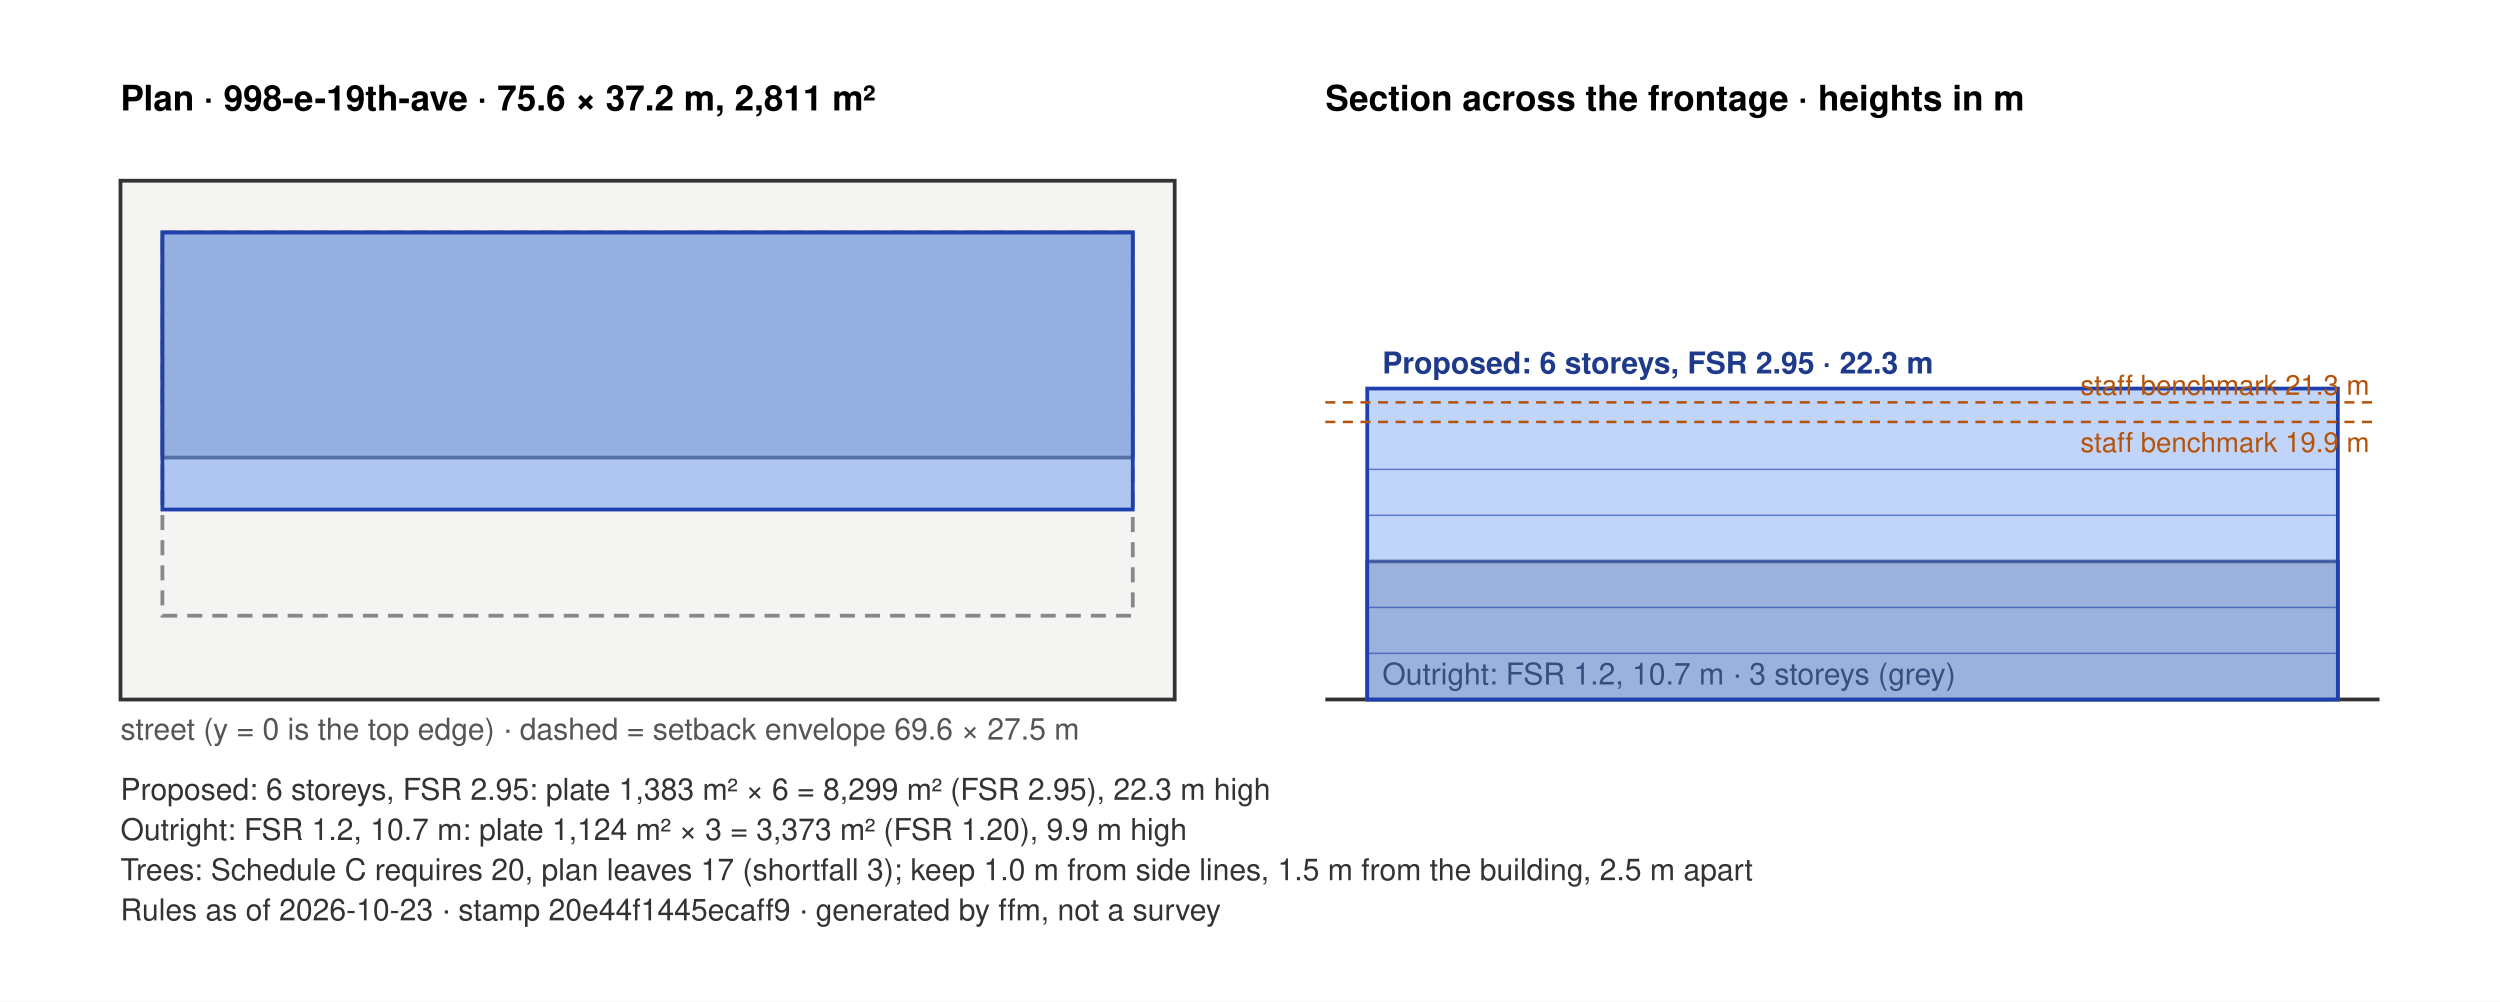
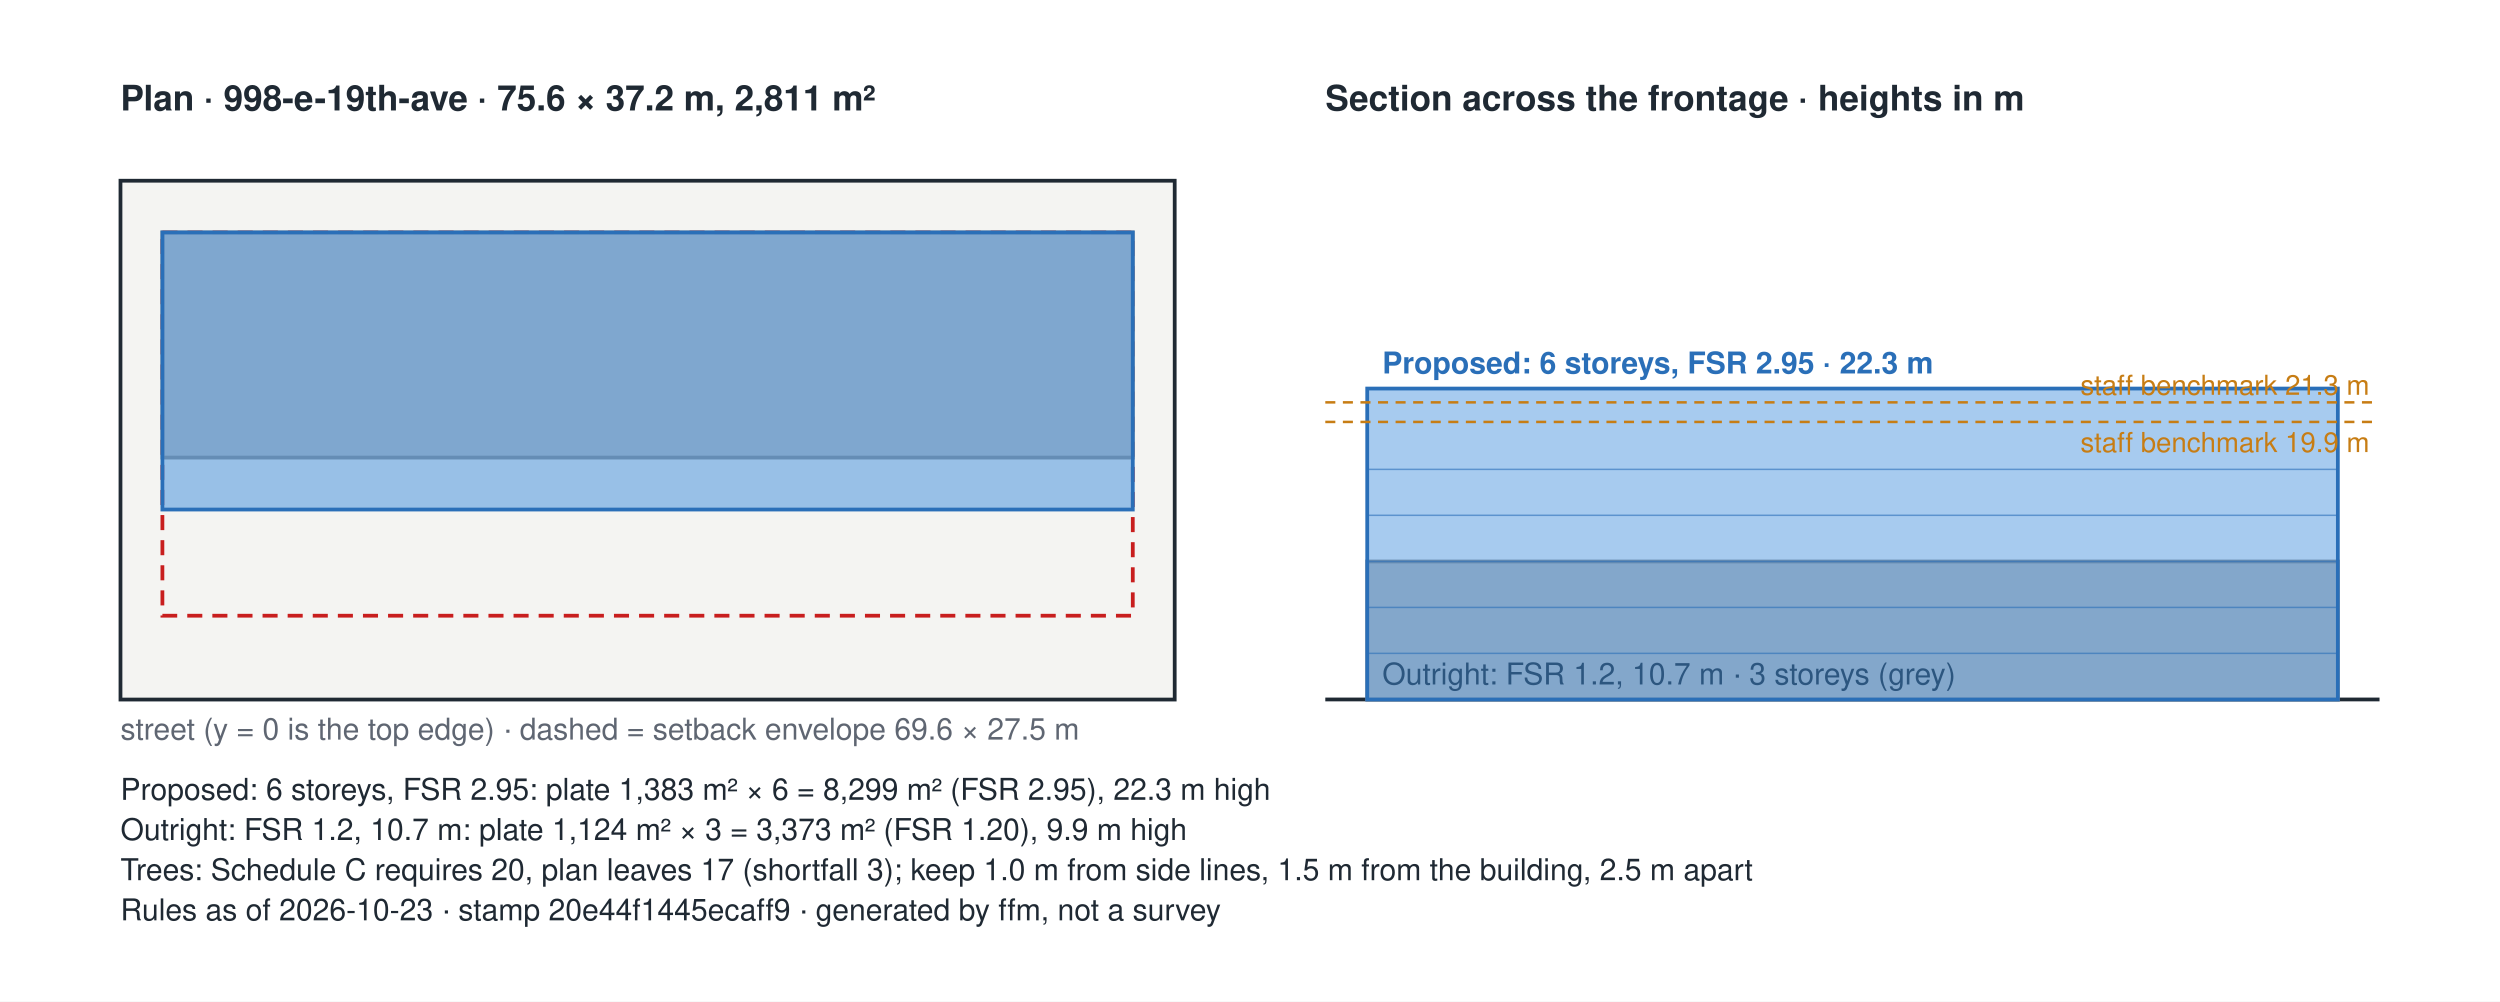
- <svg xmlns="http://www.w3.org/2000/svg" width="996" height="399" viewBox="0 0 996 399" font-family="Helvetica, Arial, sans-serif" font-size="12">
+ <svg xmlns="http://www.w3.org/2000/svg" width="996" height="399" viewBox="0 0 996 399" font-family="IBM Plex Sans, Helvetica, Arial, sans-serif" font-size="12" fill="#1f2933">
  <rect width="100%" height="100%" fill="#ffffff" />
  <text x="48" y="44" font-size="14" font-weight="600">Plan · 998-e-19th-ave · 75.6 × 37.2 m, 2,811 m²</text>
-   <polygon points="48.0,72.0 468.0,72.0 468.0,278.7 48.0,278.7" fill="#f4f4f2" stroke="#333" stroke-width="1.5" stroke-dasharray="" fill-opacity="1.0" />
-   <polygon points="64.7,92.6 451.3,92.6 451.3,245.3 64.7,245.3" fill="none" stroke="#888" stroke-width="1.5" stroke-dasharray="6 4" fill-opacity="1.0" />
-   <polygon points="64.7,92.6 451.3,92.6 451.3,182.3 64.7,182.3" fill="#c9ced6" stroke="#6b7280" stroke-width="1.5" stroke-dasharray="" fill-opacity="0.9" />
-   <polygon points="64.7,92.6 451.3,92.6 451.3,203.0 64.7,203.0" fill="#2f6fed" stroke="#1e40af" stroke-width="1.5" stroke-dasharray="" fill-opacity="0.35" />
-   <text x="48" y="294.667" fill="#555">street (y = 0 is the top edge) · dashed = setback envelope 69.6 × 27.5 m</text>
+   <polygon points="48.0,72.0 468.0,72.0 468.0,278.7 48.0,278.7" fill="#f4f4f2" stroke="#1f2933" stroke-width="1.5" stroke-dasharray="" fill-opacity="1.0" />
+   <polygon points="64.7,92.6 451.3,92.6 451.3,245.3 64.7,245.3" fill="none" stroke="#c81e1e" stroke-width="1.5" stroke-dasharray="6 4" fill-opacity="1.0" />
+   <polygon points="64.7,92.6 451.3,92.6 451.3,182.3 64.7,182.3" fill="#bdbdbd" stroke="#8e8e8e" stroke-width="1.5" stroke-dasharray="" fill-opacity="0.9" />
+   <polygon points="64.7,92.6 451.3,92.6 451.3,203.0 64.7,203.0" fill="#3c8cdc" stroke="#2a6fb8" stroke-width="1.5" stroke-dasharray="" fill-opacity="0.5" />
+   <text x="48" y="294.667" fill="#5f6672">street (y = 0 is the top edge) · dashed = setback envelope 69.6 × 27.5 m</text>
  <text x="528.0" y="44" font-size="14" font-weight="600">Section across the frontage · heights in m</text>
-   <line x1="528.0" y1="278.667" x2="948.0" y2="278.667" stroke="#333" stroke-width="1.5" />
-   <rect x="544.7" y="223.7" width="386.7" height="55.0" fill="#c9ced6" stroke="#6b7280" stroke-width="1.5" />
-   <text x="550.7" y="272.7" fill="#374151">Outright: FSR 1.2, 10.7 m · 3 storeys (grey)</text>
-   <rect x="544.7" y="154.8" width="386.7" height="123.9" fill="#2f6fed" fill-opacity="0.3" stroke="#1e40af" stroke-width="1.5" />
-   <line x1="544.7" y1="260.3" x2="931.3" y2="260.3" stroke="#1e40af" stroke-width="0.6" stroke-opacity="0.6" />
-   <line x1="544.7" y1="242.0" x2="931.3" y2="242.0" stroke="#1e40af" stroke-width="0.6" stroke-opacity="0.6" />
-   <line x1="544.7" y1="223.7" x2="931.3" y2="223.7" stroke="#1e40af" stroke-width="0.6" stroke-opacity="0.6" />
-   <line x1="544.7" y1="205.3" x2="931.3" y2="205.3" stroke="#1e40af" stroke-width="0.6" stroke-opacity="0.6" />
-   <line x1="544.7" y1="187.0" x2="931.3" y2="187.0" stroke="#1e40af" stroke-width="0.6" stroke-opacity="0.6" />
-   <text x="550.7" y="148.8" fill="#1e3a8a" font-weight="600">Proposed: 6 storeys, FSR 2.95 · 22.3 m</text>
-   <line x1="528.0" y1="168.1" x2="948.0" y2="168.1" stroke="#b45309" stroke-width="1" stroke-dasharray="4 3" />
-   <text x="944.0" y="180.1" fill="#b45309" text-anchor="end" font-size="11">staff benchmark 19.9 m</text>
-   <line x1="528.0" y1="160.3" x2="948.0" y2="160.3" stroke="#b45309" stroke-width="1" stroke-dasharray="4 3" />
-   <text x="944.0" y="157.3" fill="#b45309" text-anchor="end" font-size="11">staff benchmark 21.3 m</text>
-   <text x="48" y="318.667" fill="#333">Proposed: 6 storeys, FSR 2.95: plate 1,383 m² × 6 = 8,299 m² (FSR 2.95), 22.3 m high</text>
-   <text x="48" y="334.667" fill="#333">Outright: FSR 1.2, 10.7 m: plate 1,124 m² × 3 = 3,373 m² (FSR 1.20), 9.9 m high</text>
-   <text x="48" y="350.667" fill="#333">Trees: Schedule C requires 20, plan leaves 17 (shortfall 3); keep 1.0 m from side lines, 1.5 m from the building, 2.5 m apart</text>
-   <text x="48" y="366.667" fill="#333">Rules as of 2026-10-23 · stamp 20e44f1445ecaff9 · generated by ffm, not a survey</text>
+   <line x1="528.0" y1="278.667" x2="948.0" y2="278.667" stroke="#1f2933" stroke-width="1.5" />
+   <rect x="544.7" y="223.7" width="386.7" height="55.0" fill="#bdbdbd" stroke="#8e8e8e" stroke-width="1.5" />
+   <text x="550.7" y="272.7" fill="#1f2933">Outright: FSR 1.2, 10.7 m · 3 storeys (grey)</text>
+   <rect x="544.7" y="154.8" width="386.7" height="123.9" fill="#3c8cdc" fill-opacity="0.45" stroke="#2a6fb8" stroke-width="1.5" />
+   <line x1="544.7" y1="260.3" x2="931.3" y2="260.3" stroke="#2a6fb8" stroke-width="0.6" stroke-opacity="0.6" />
+   <line x1="544.7" y1="242.0" x2="931.3" y2="242.0" stroke="#2a6fb8" stroke-width="0.6" stroke-opacity="0.6" />
+   <line x1="544.7" y1="223.7" x2="931.3" y2="223.7" stroke="#2a6fb8" stroke-width="0.6" stroke-opacity="0.6" />
+   <line x1="544.7" y1="205.3" x2="931.3" y2="205.3" stroke="#2a6fb8" stroke-width="0.6" stroke-opacity="0.6" />
+   <line x1="544.7" y1="187.0" x2="931.3" y2="187.0" stroke="#2a6fb8" stroke-width="0.6" stroke-opacity="0.6" />
+   <text x="550.7" y="148.8" fill="#2a6fb8" font-weight="600">Proposed: 6 storeys, FSR 2.95 · 22.3 m</text>
+   <line x1="528.0" y1="168.1" x2="948.0" y2="168.1" stroke="#c77d14" stroke-width="1" stroke-dasharray="4 3" />
+   <text x="944.0" y="180.1" fill="#c77d14" text-anchor="end" font-size="11">staff benchmark 19.9 m</text>
+   <line x1="528.0" y1="160.3" x2="948.0" y2="160.3" stroke="#c77d14" stroke-width="1" stroke-dasharray="4 3" />
+   <text x="944.0" y="157.3" fill="#c77d14" text-anchor="end" font-size="11">staff benchmark 21.3 m</text>
+   <text x="48" y="318.667" fill="#1f2933">Proposed: 6 storeys, FSR 2.95: plate 1,383 m² × 6 = 8,299 m² (FSR 2.95), 22.3 m high</text>
+   <text x="48" y="334.667" fill="#1f2933">Outright: FSR 1.2, 10.7 m: plate 1,124 m² × 3 = 3,373 m² (FSR 1.20), 9.9 m high</text>
+   <text x="48" y="350.667" fill="#1f2933">Trees: Schedule C requires 20, plan leaves 17 (shortfall 3); keep 1.0 m from side lines, 1.5 m from the building, 2.5 m apart</text>
+   <text x="48" y="366.667" fill="#1f2933">Rules as of 2026-10-23 · stamp 20e44f1445ecaff9 · generated by ffm, not a survey</text>
</svg>
